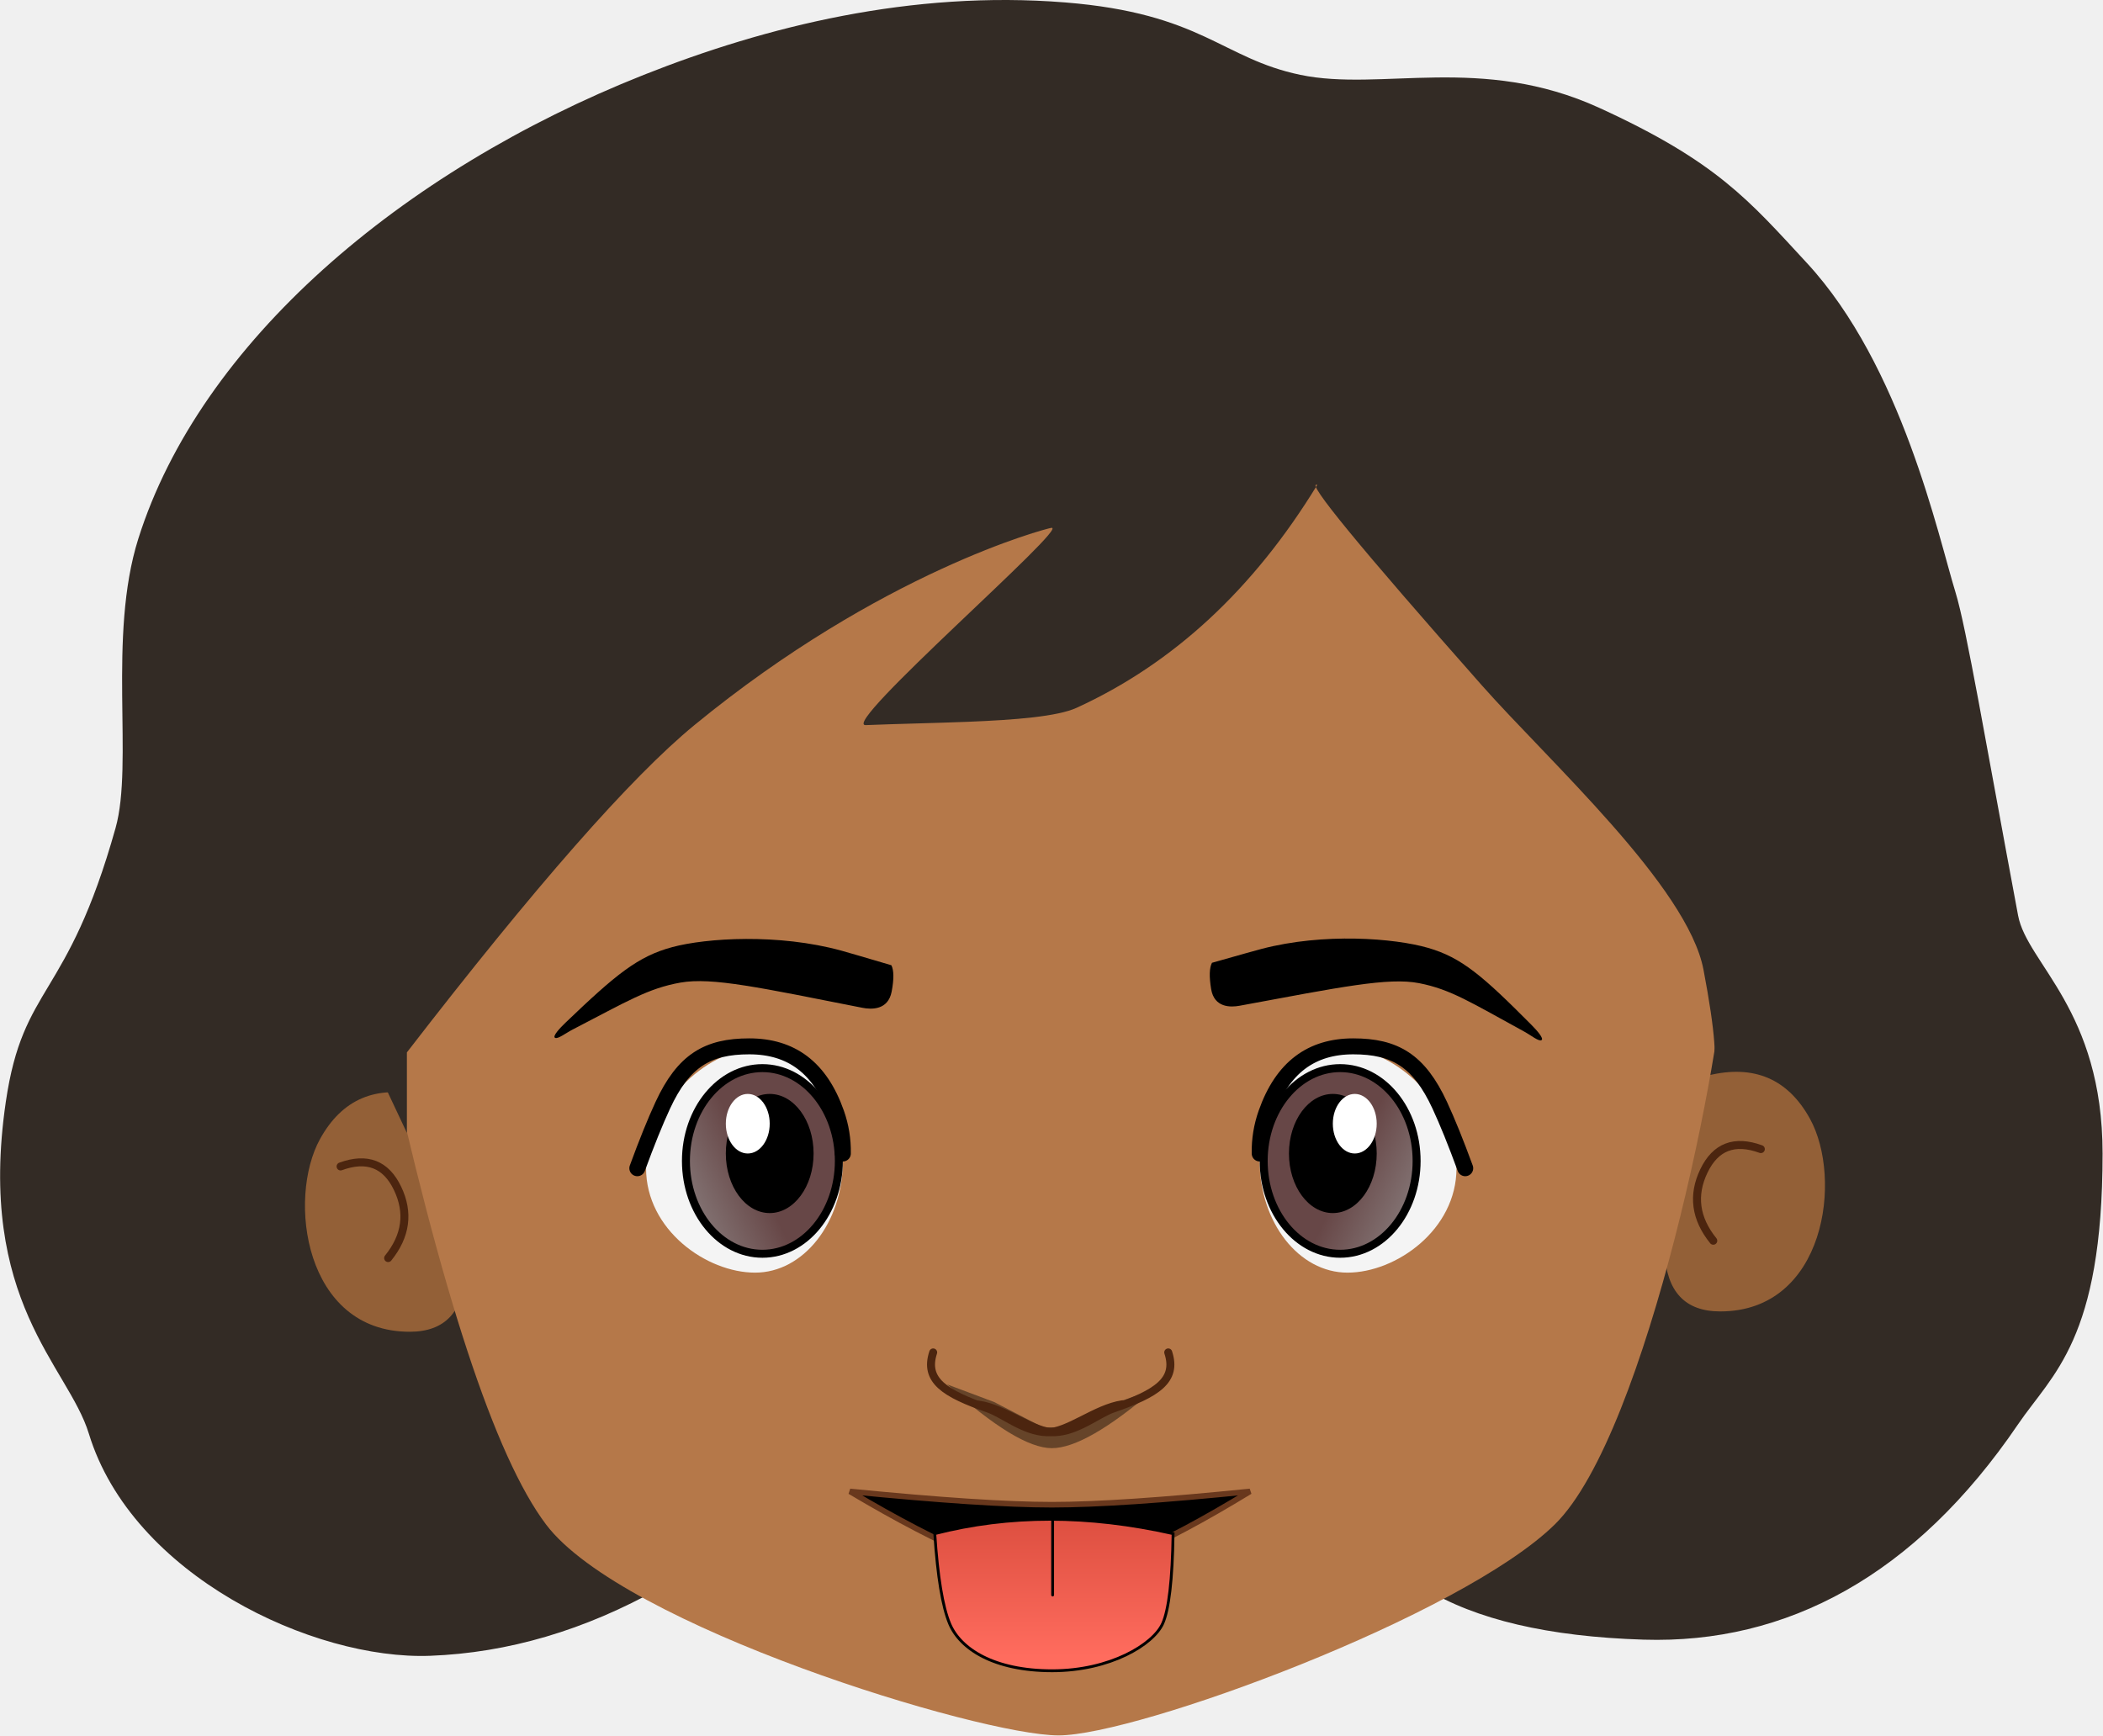
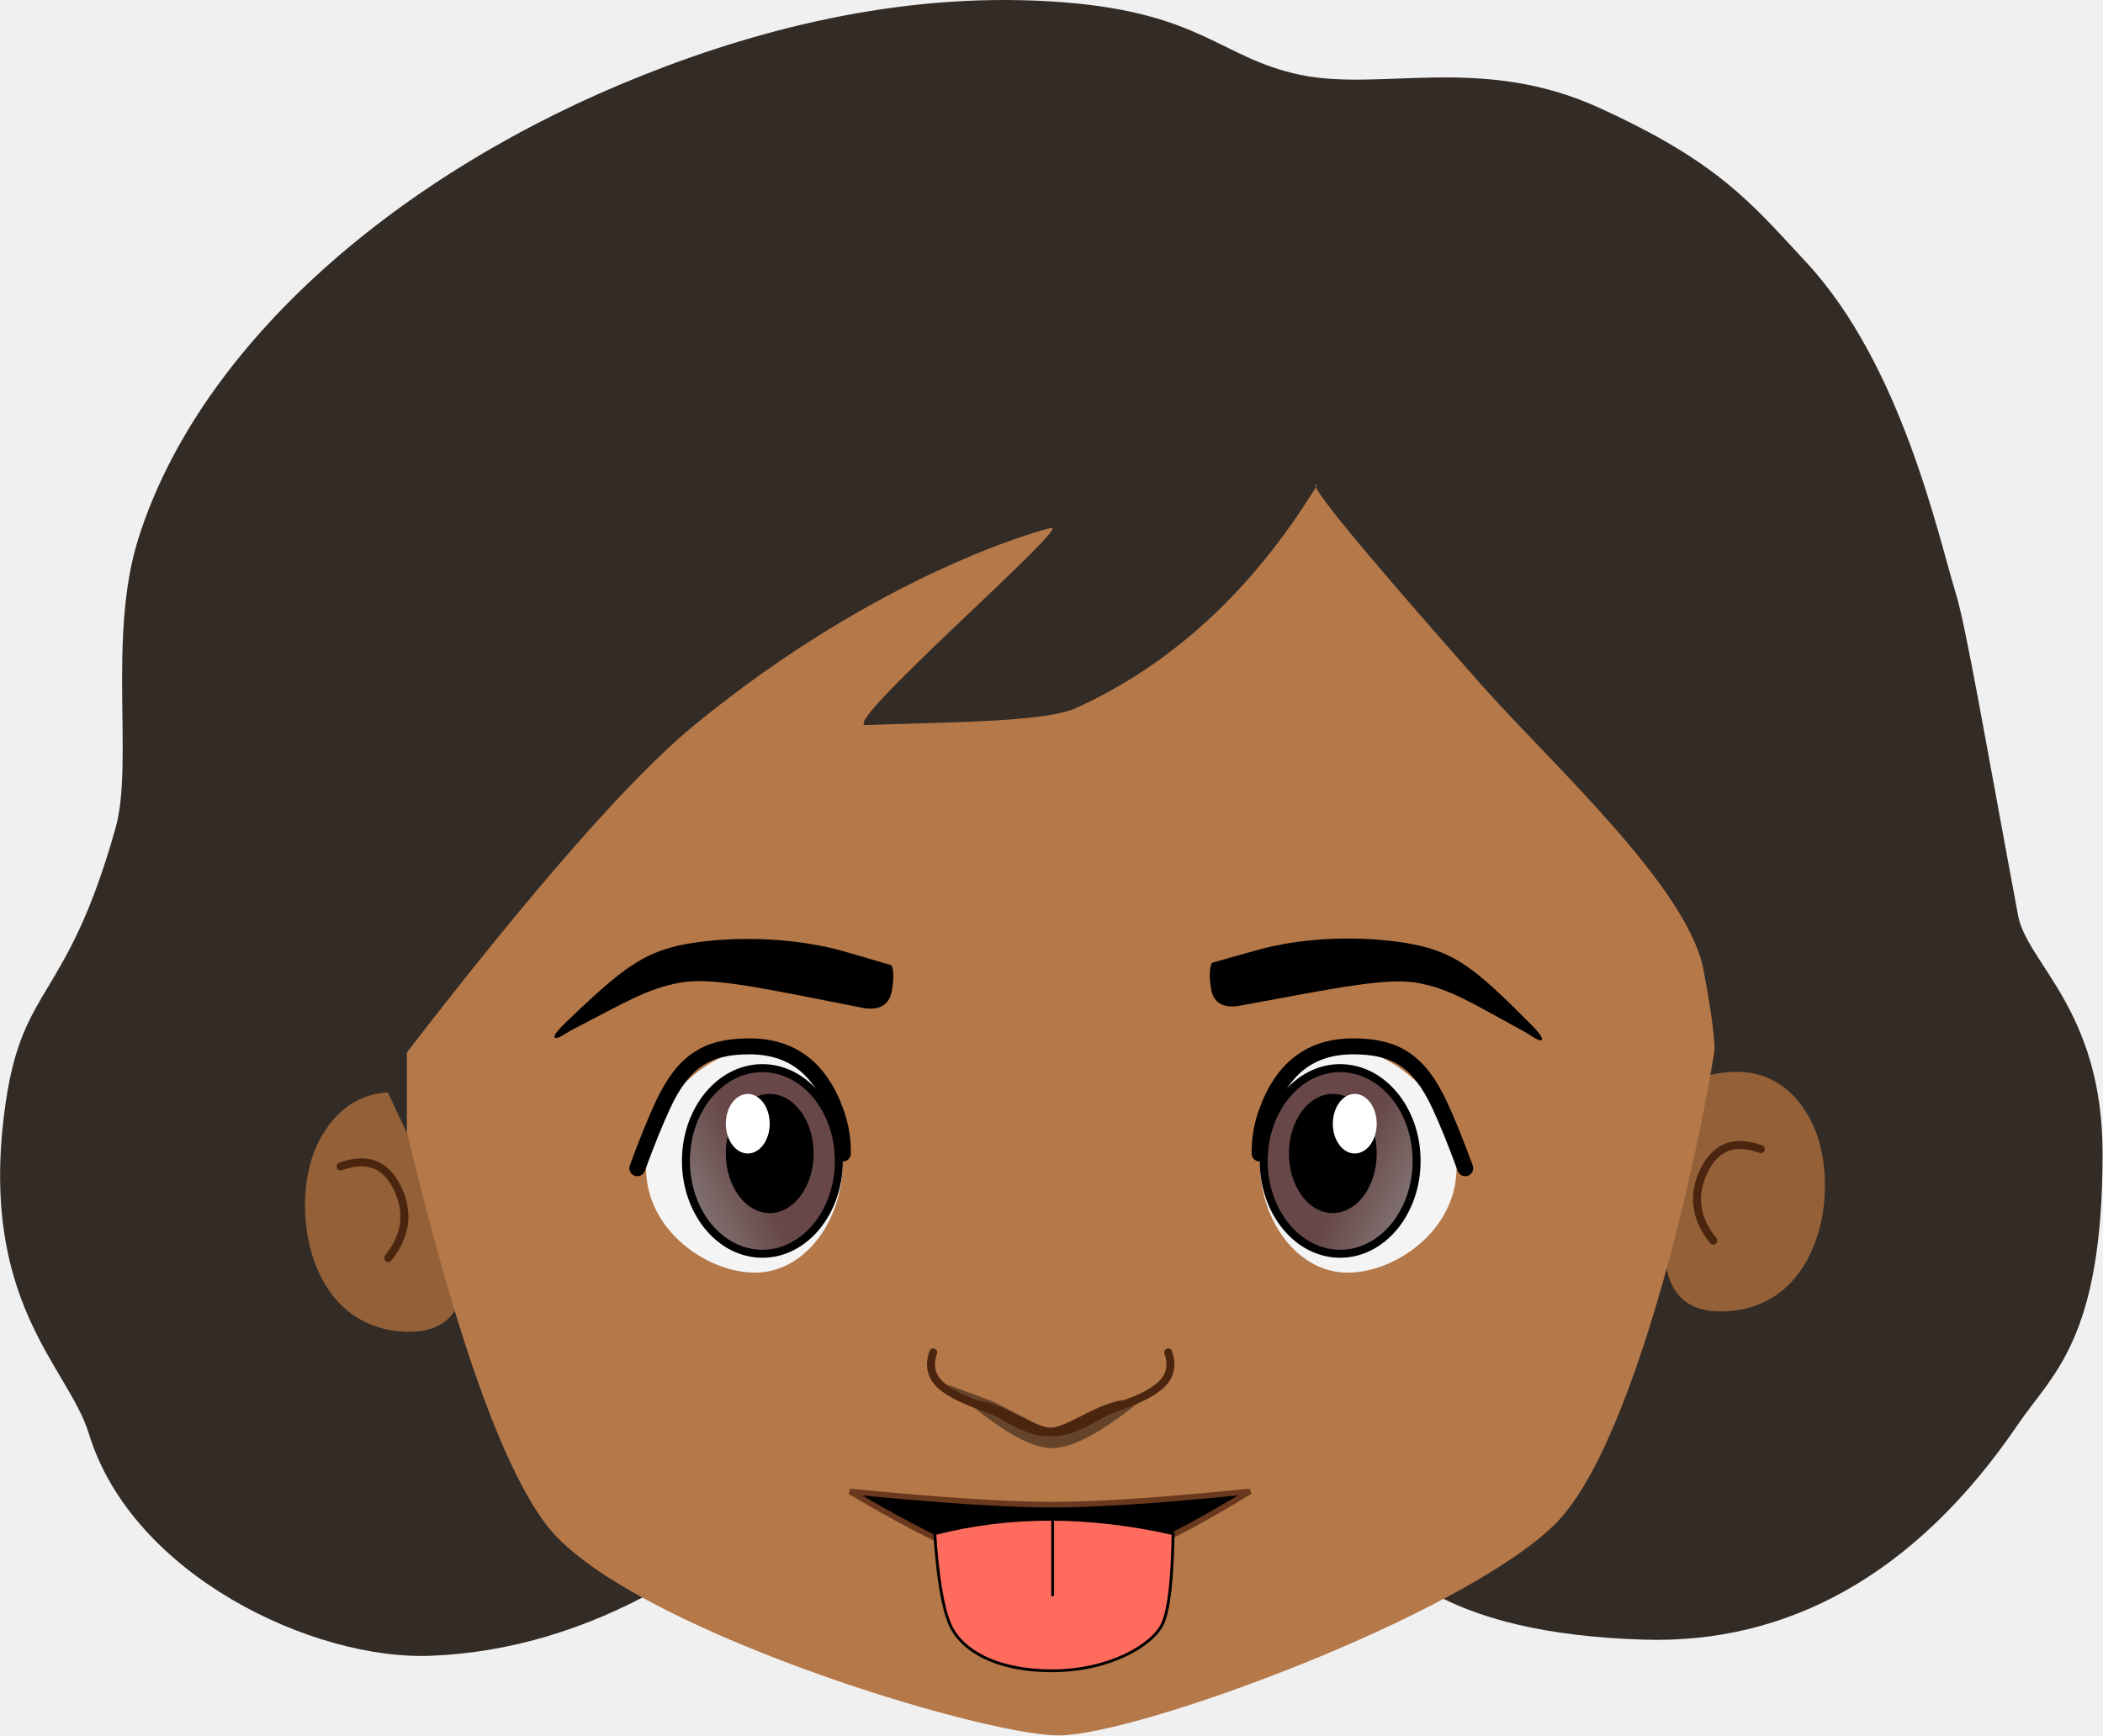
<svg xmlns="http://www.w3.org/2000/svg" width="1852px" height="1529px" viewBox="0 0 1852 1529" version="1.1">
  <defs>
    <linearGradient x1="94.384%" y1="89.585%" x2="50%" y2="64.002%" id="linearGradient-1">
      <stop stop-color="#877A7A" offset="0%" />
      <stop stop-color="#674747" offset="100%" />
    </linearGradient>
    <linearGradient x1="94.384%" y1="89.585%" x2="50%" y2="64.002%" id="linearGradient-2">
      <stop stop-color="#877A7A" offset="0%" />
      <stop stop-color="#674747" offset="100%" />
    </linearGradient>
    <linearGradient x1="50%" y1="0%" x2="50%" y2="90.973%" id="linearGradient-3">
      <stop stop-color="#DD4F40" offset="0%" />
      <stop stop-color="#FF6C5E" offset="100%" />
    </linearGradient>
  </defs>
  <g id="Page-1" stroke="none" stroke-width="1" fill="none" fill-rule="evenodd">
    <g id="Child5_Max" transform="translate(-50, 0)">
      <g id="Child_7" transform="translate(-493, 0)">
        <g id="Body" transform="translate(493, 0)">
          <g id="Head" transform="translate(50.09942, 0)">
            <g>
              <path d="M937.77,2.131 C802.724,-8.714 674.446,23.241 566.844,65.932 C352.916,150.808 176.151,301.927 121.707,474.484 C94.513,560.675 117.7,672.178 101.673,729.256 C58.929,881.491 20.312,866.159 5.033,970.374 C-20.738,1146.143 59.944,1203.115 78.146,1262.705 C116.303,1387.619 275.919,1462.266 378.765,1458.367 C447.328,1455.767 514.701,1435.927 580.882,1398.846 L855.139,538.59 L918.656,422.148 L1253.956,589.469 L1254.275,1398.846 C1299.151,1426.452 1363.533,1441.555 1447.423,1444.155 C1573.258,1448.054 1686.45,1387.937 1777.13,1254.419 C1807.156,1210.208 1851.526,1180.258 1851.526,1015.96 C1851.526,889.487 1785.047,848.668 1777.13,806.367 C1748.526,653.546 1731.646,552.969 1722.013,521.711 C1706.91,472.698 1674.748,322.038 1591.037,231.529 C1540.267,176.636 1511.977,142.369 1408.222,94.955 C1304.467,47.541 1216.41,80.833 1145.07,65.932 C1075.548,51.41 1058.707,11.844 937.77,2.131 Z" id="Hair" fill="#332B25" />
              <g transform="translate(268.4706, 325.355)">
                <g id="Ear_L" transform="translate(0, 636.5819)">
                  <path d="M102.761,3.169 C62.52,-6.563 32.698,6.12 13.295,41.219 C-15.81,93.868 -0.395,211.031 92.254,211.031 C154.021,211.031 157.523,141.744 102.761,3.169 Z" id="Path-2" fill="#936037" />
                  <path d="M45.694,146.127 C29.939,126.584 27.174,106.123 37.398,84.744 C47.622,63.365 64.348,56.927 87.575,65.428" id="Path-8-Copy" stroke="#4C250F" stroke-width="7.028" stroke-linecap="round" transform="translate(59.46895, 103.9633) scale(-1, 1) translate(-59.46895, -103.9633) " />
                </g>
                <g id="Ear_R" transform="translate(1197.235, 618.6705)">
                  <path d="M102.761,3.169 C62.52,-6.563 32.698,6.12 13.295,41.219 C-15.81,93.868 -0.395,211.031 92.254,211.031 C154.021,211.031 157.523,141.744 102.761,3.169 Z" id="Path-2-Copy" fill="#936037" transform="translate(70.68186, 105.5153) scale(-1, 1) translate(-70.68186, -105.5153) " />
                  <path d="M42.983,148.766 C27.229,129.223 24.463,108.762 34.687,87.384 C44.911,66.005 61.637,59.566 84.865,68.067" id="Path-8" stroke="#4C250F" stroke-width="7.028" stroke-linecap="round" />
                </g>
                <g transform="translate(63.81058, 0)" fill="#B57849" id="Path">
                  <path d="M5.551,581.871 C55.804,812.519 103.451,957.681 148.494,1017.355 C216.057,1106.866 530.383,1203.127 599.827,1203.127 C669.271,1203.127 954.57,1098.037 1036.812,1017.355 C1119.055,936.672 1186.41,591.389 1186.41,521.687 C1186.41,451.985 1194.131,0 568.967,0 C152.191,0 -35.614,193.957 5.551,581.871 Z" />
                </g>
              </g>
              <path d="M358.234,997.792 L358.234,926.918 C471.204,780.566 555.597,684.478 611.413,638.655 C775.841,503.667 920.572,465.654 925.763,464.924 C943.088,462.489 738.508,639.617 762.326,638.655 C791.342,637.484 823.066,636.91 852.357,635.728 C894.298,634.035 931.251,631.094 948.126,623.363 C1033.207,584.385 1103.808,518.966 1159.931,427.104 C1149.042,423.157 1197.282,481.912 1304.651,603.37 C1363.913,670.407 1486.16,780.856 1500.086,854.138 C1510.521,909.05 1512.701,939.013 1506.625,944.025 L1521.002,944.025 L1591.037,786.786 L1304.651,275.763 L518.356,208.947 L296.318,560.486 L268.471,807.233 L358.234,997.792 Z" id="BANGS" fill="#332B25" />
            </g>
            <g id="LowerLip" transform="translate(860.8965, 1430.098)" stroke="#4C250F" stroke-width="7.03">
              <path d="M0,0 C23.705,9.37 43.738,14.054 60.098,14.054 C76.458,14.054 98.628,9.37 126.609,0" id="Path-4" />
            </g>
            <g id="Expressions" transform="translate(463.7335, 764.4632)">
              <g id="Exprsession_Taste_One" transform="translate(13.9408, 34.55769)">
                <g id="Eyebrows_Neutral" fill="#000000">
                  <g id="Brow-L" transform="translate(156.9201, 70.06528) rotate(-10) translate(-156.9201, -70.06528) translate(5.042564, 27.73157)">
                    <path d="M0.582,49.781 C-0.866,54.534 0.387,62.151 4.34,72.632 C10.269,88.355 24.658,85.186 32.173,82.278 C117.763,49.147 157.972,32.582 186.129,32.582 C215.016,32.582 235.466,40.749 286.586,56.726 C293.548,58.902 301.202,63.078 303.381,61.298 C305.56,59.518 297.755,53.639 291.987,49.781 C240.938,15.642 219.076,3.306 187.894,0.557 C156.713,-2.192 93.665,4.888 41.794,29.435 C37.36,31.533 23.623,38.315 0.582,49.781 Z" id="Path-5-Copy-3" transform="translate(151.8776, 42.33371) scale(-1, 1) translate(-151.8776, -42.33371) " />
                  </g>
                  <g id="Brow-R" transform="translate(737.0426, 70.06528) rotate(11) translate(-737.0426, -70.06528) translate(587.6548, 27.73157)">
                    <path d="M0.572,49.781 C-0.851,54.534 0.381,62.151 4.269,72.632 C10.101,88.355 24.254,85.186 31.645,82.278 C115.832,49.147 155.382,32.582 183.078,32.582 C211.492,32.582 231.606,40.749 281.888,56.726 C288.736,58.902 296.264,63.078 298.408,61.298 C300.551,59.518 292.874,53.639 287.2,49.781 C236.988,15.642 215.484,3.306 184.814,0.557 C154.144,-2.192 92.13,4.888 41.108,29.435 C36.748,31.533 23.236,38.315 0.572,49.781 Z" id="Path-5-Copy-3" />
                  </g>
                </g>
                <g id="Eyes" transform="translate(83.47947, 122.5689)">
                  <g id="Eye_L" transform="translate(90.50899, 99.65555) scale(-1, 1) translate(-90.50899, -99.65555) ">
                    <g id="Group-2" transform="translate(0.015222, 2.547908)">
                      <path d="M77.293,196.763 C119.98,196.763 173.308,159.137 173.308,104.802 C173.308,50.468 119.98,0 77.293,0 C34.605,0 0,44.047 0,98.382 C0,152.716 34.605,196.763 77.293,196.763 Z" id="Oval" fill="#F4F4F4" />
                      <ellipse id="Oval" stroke="#000000" stroke-width="7.028" fill="url(#linearGradient-1)" cx="70.852" cy="98.382" rx="67.337" ry="81.75" />
                      <ellipse id="Oval" fill="#000000" cx="64.411" cy="91.823" rx="38.646" ry="52.47" />
                      <ellipse id="Oval" fill="#FFFFFF" cx="83.734" cy="65.588" rx="19.323" ry="26.235" />
                    </g>
                    <path d="M0.016,94.371 C-0.196,82.224 1.716,70.416 5.752,58.945 C20.015,18.411 45.699,0 82.4,0 C119.101,0 140.253,12.407 158.584,51.894 C165.287,66.334 172.765,84.82 181.018,107.35" id="Path-17" stroke="#000000" stroke-width="14.057" stroke-linecap="round" />
                  </g>
                  <g id="Group-7-Copy-3" transform="translate(548.0757, 0)">
                    <g id="Group-2" transform="translate(0.015222, 2.547908)">
                      <path d="M77.293,196.763 C119.98,196.763 173.308,159.137 173.308,104.802 C173.308,50.468 119.98,0 77.293,0 C34.605,0 0,44.047 0,98.382 C0,152.716 34.605,196.763 77.293,196.763 Z" id="Oval" fill="#F4F4F4" />
                      <ellipse id="Oval" stroke="#000000" stroke-width="7.028" fill="url(#linearGradient-2)" cx="70.852" cy="98.382" rx="67.337" ry="81.75" />
                      <ellipse id="Oval" fill="#000000" cx="64.411" cy="91.823" rx="38.646" ry="52.47" />
                      <ellipse id="Oval" fill="#FFFFFF" cx="83.734" cy="65.588" rx="19.323" ry="26.235" />
                    </g>
                    <path d="M0.016,94.371 C-0.196,82.224 1.716,70.416 5.752,58.945 C20.015,18.411 45.699,0 82.4,0 C119.101,0 140.253,12.407 158.584,51.894 C165.287,66.334 172.765,84.82 181.018,107.35" id="Path-17" stroke="#000000" stroke-width="14.057" stroke-linecap="round" />
                  </g>
                </g>
                <g transform="translate(270.7402, 514.5763)" id="Mouth">
                  <path d="M0,0 C78.858,7.804 138.12,11.705 177.786,11.705 C217.452,11.705 275.616,7.804 352.279,0 C271.119,49.557 212.955,74.336 177.786,74.336 C142.617,74.336 83.355,49.557 0,0 Z" id="Path-3" stroke="#69381D" stroke-width="4.923" fill="#000000" />
                  <g id="Path-11" transform="translate(114.482, 116.4995)" stroke="#4C250F" stroke-width="4.923">
                    <path d="M0,0 C23.705,9.37 43.738,14.054 60.098,14.054 C76.458,14.054 98.628,9.37 126.609,0" id="Path-4" />
                  </g>
                  <g id="Tounge" transform="translate(74.69179, 24.52448)" stroke="#000000" stroke-width="2.492">
-                     <path d="M0,12.644 C32.759,4.215 66.574,0 101.447,0 C136.319,0 172.462,4.215 209.875,12.644 C209.25,53.344 206.172,79.788 200.644,91.975 C192.351,110.256 154.573,133.435 103.379,133.435 C52.186,133.435 22.438,114.304 13.101,91.975 C6.877,77.089 2.51,50.645 0,12.644 Z" id="Path-16" fill="url(#linearGradient-3)" />
-                     <line x1="103.794" y1="6.86162528e-12" x2="103.794" y2="66.717" id="Path-25" stroke-linecap="round" stroke-linejoin="round" />
+                     <path d="M0,12.644 C32.759,4.215 66.574,0 101.447,0 C136.319,0 172.462,4.215 209.875,12.644 C209.25,53.344 206.172,79.788 200.644,91.975 C192.351,110.256 154.573,133.435 103.379,133.435 C52.186,133.435 22.438,114.304 13.101,91.975 C6.877,77.089 2.51,50.645 0,12.644 Z" id="Path-16" fill="#FF6C5E" />
+                     <line x1="103.794" y1="6.36644687e-12" x2="103.794" y2="66.718" id="Path-25" stroke-linecap="round" stroke-linejoin="round" />
                  </g>
                </g>
              </g>
            </g>
            <g id="Nose" transform="translate(819.8023, 1191.173)">
              <path d="M14.053,28.109 C55.547,65.588 86.321,84.327 106.375,84.327 C126.43,84.327 156.553,67.064 196.745,32.537 L164.681,43.677 L118.637,65.975 L98.592,65.975 L55.604,43.677 L14.053,28.109 Z" id="Path-9" fill="#664429" />
              <path d="M1.896,0 C-6.205,24.596 11.958,36.17 50.593,49.582 C63.556,54.082 81.83,69.643 101.739,70.262 C120.04,70.83 144.853,49.155 168.639,45.656" id="Path-6" stroke="#4C250F" stroke-width="7.028" stroke-linecap="round" />
              <path d="M44.06,0 C35.94,24.596 54.144,36.169 92.865,49.582 C105.858,54.082 124.172,69.643 144.126,70.261 C162.468,70.83 186.96,49.528 210.798,46.03" id="Path-6-Copy" stroke="#4C250F" stroke-width="7.028" stroke-linecap="round" transform="translate(126.479, 35.13628) scale(-1, 1) translate(-126.479, -35.13628) " />
            </g>
          </g>
        </g>
      </g>
    </g>
  </g>
</svg>
